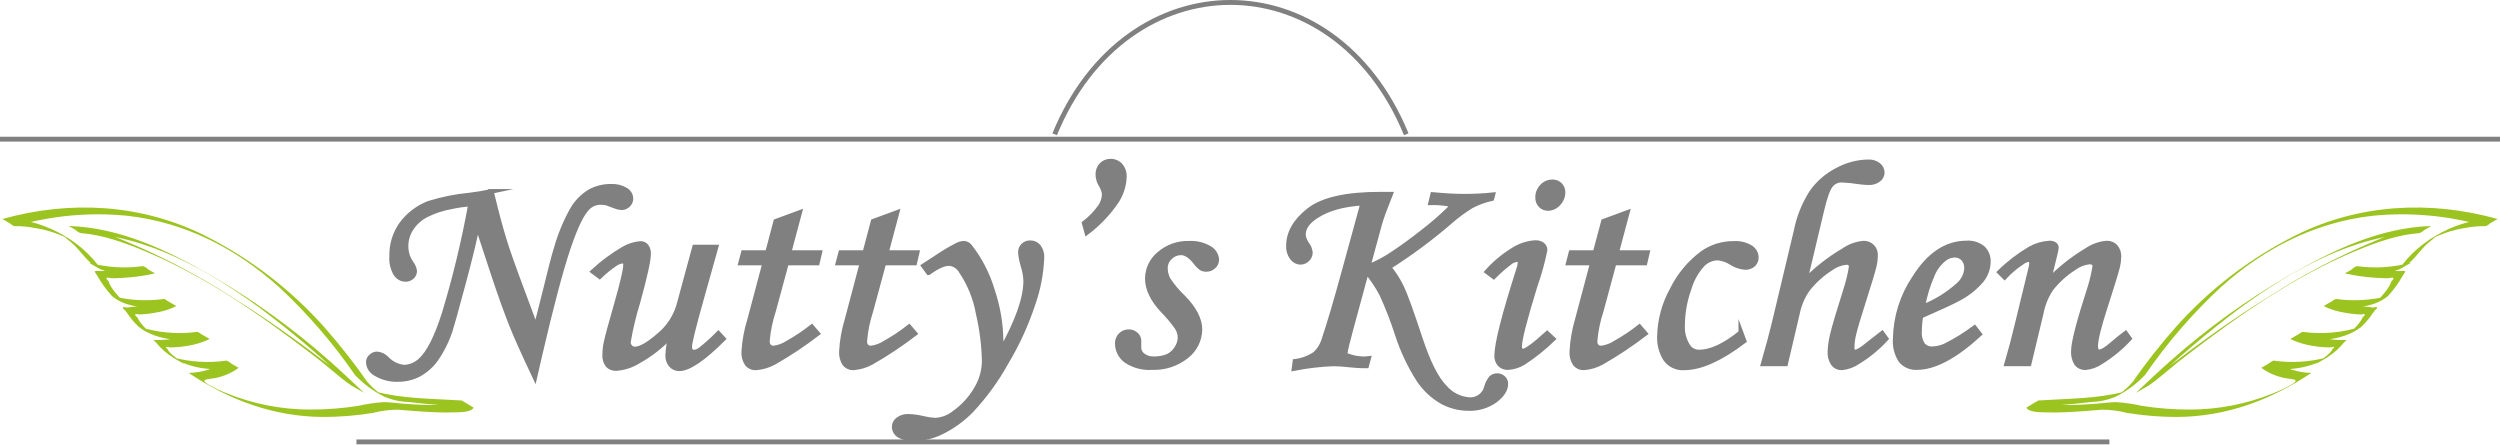
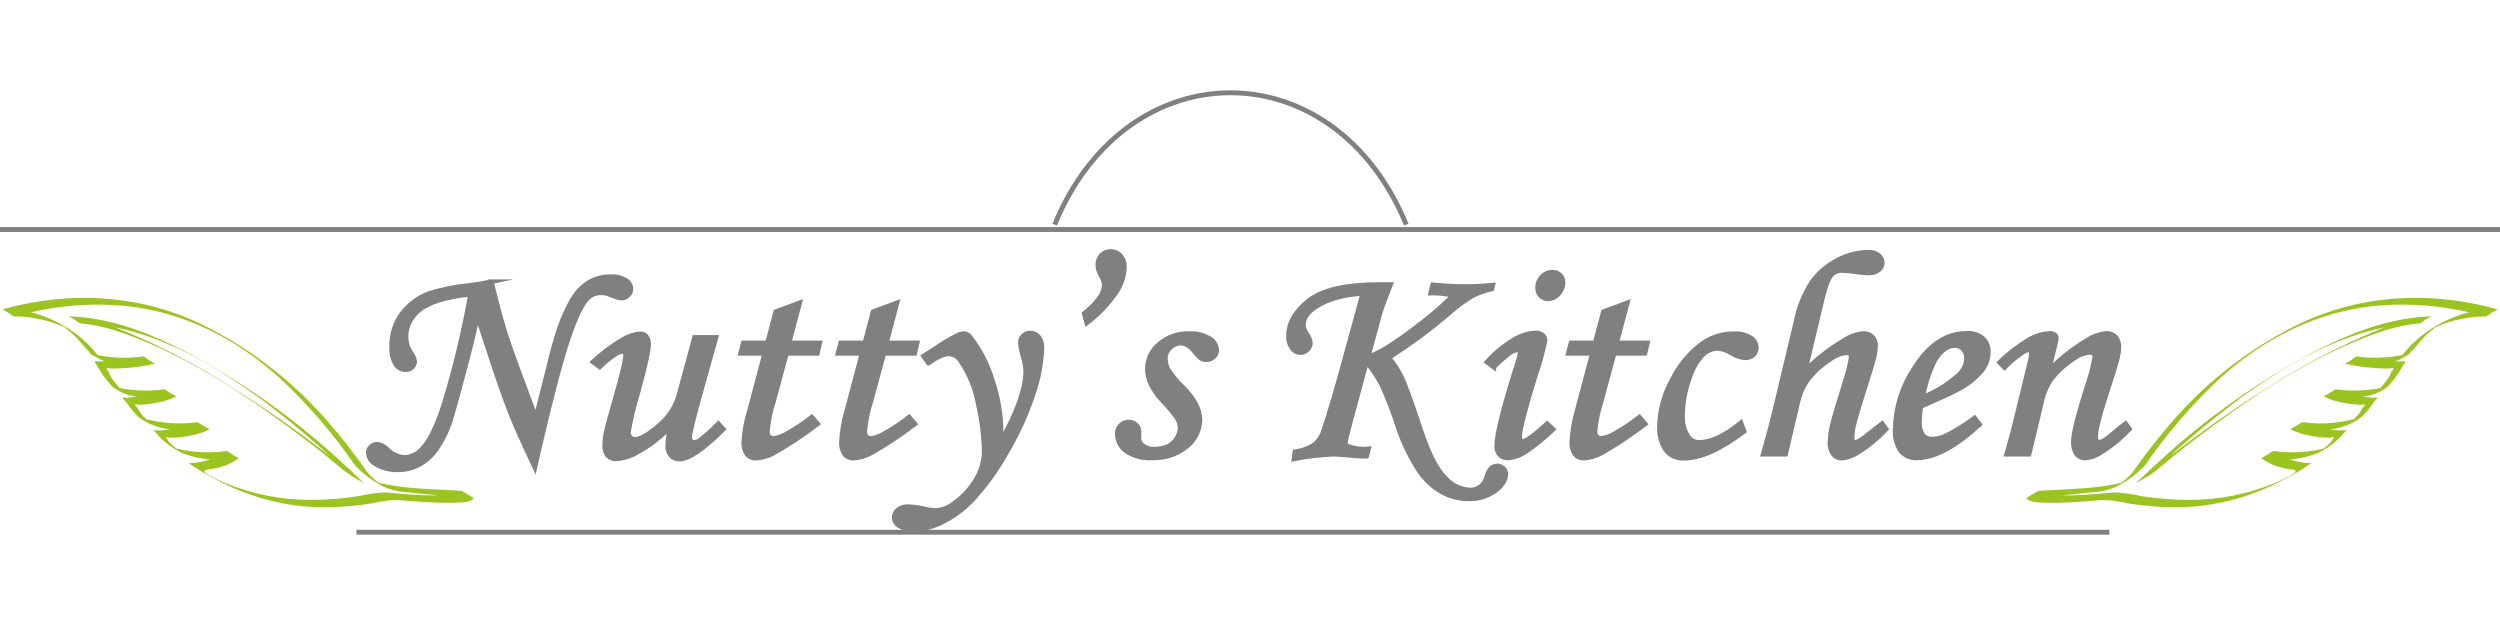
- <svg xmlns="http://www.w3.org/2000/svg" xmlns:xlink="http://www.w3.org/1999/xlink" viewBox="0 0 512 91">
+ <svg xmlns="http://www.w3.org/2000/svg" xmlns:xlink="http://www.w3.org/1999/xlink" viewBox="0 0 512 91" width="160" height="40">
  <defs>
    <symbol id="a" viewBox="0 0 97.49 43.72">
      <path d="M21.93 36.52a16.1 16.1 0 0 1-4 3.32l2.43-1.39C14.7 40 8.39 39.93 2.6 40.32c-.29 0-2.58 1.54-2.6 1.5.63 1.14 3.4.93 4.44 1 2.54.06 5.08-.09 7.61-.28 1.22-.08 2.44-.18 3.65-.29a20.3 20.3 0 0 1 5.12.67 63 63 0 0 0 10.37.85c10.2-.07 19.41-3.54 27.76-9.21A13.6 13.6 0 0 1 51.19 32l-2.59 1.5c4.64.63 9.72.46 13.71-2.24a13.5 13.5 0 0 0 3.34-3l.61-.58h-1.73a22 22 0 0 1-2.32-.24 16.9 16.9 0 0 1-5-1.48l-2.6 1.5c4.61.62 10.75.58 14.63-2.49a15.4 15.4 0 0 0 2.4-2.86l.42-.57c.78-.66.65-.87-.39-.64a14 14 0 0 0-2.43-.22 15.9 15.9 0 0 1-5.16-1.59l-2.59 1.5c4 .54 10 .85 13.35-2.13a22.6 22.6 0 0 0 3-4.18c.84-1.27.71-1-.71-1-.89 0-1.76-.05-2.64-.12a38 38 0 0 1-6-.89l-2.6 1.5c3.6.49 8.15.63 11.53-1 2.61-1.23 3.67-3.64 5.82-5.48.33-.28.66-.54 1-.8 1.79-1.32.09 0 0-.12s2.23-1 2.51-1.09a22 22 0 0 1 4-1 19 19 0 0 1 4.15-.38c.73 0 1.93-1.68 2.59-1.5-14-3.95-28.68-3.17-41.8 3.42a83 83 0 0 0-24.95 19.36 129 129 0 0 0-8.81 11.34c.52-.73 2.08-.75 2.6-1.5A110.6 110.6 0 0 1 40.3 16.58c8.84-8 19.32-13.48 31.3-14.85A60.8 60.8 0 0 1 94.9 3.9l2.59-1.5C89.88 2 81.18 6.66 77.05 13l2.6-1.5a27.4 27.4 0 0 1-11.14.76c-.75-.1-1.9 1.67-2.6 1.5a37.4 37.4 0 0 0 5.56.86c.87.08 1.73.13 2.6.15H75c1.07-.28 1.24-.05.49.68-.33 1.42-2.35 3.4-3.19 4.52l2.6-1.5a27.6 27.6 0 0 1-10.78.65c-.58-.08-2.15 1.74-2.59 1.5A15 15 0 0 0 66 22a17.5 17.5 0 0 0 2.29.3l.85.05c1-.23 1.17 0 .39.64-.44 1.16-1.9 2.49-2.71 3.36l2.59-1.5A27.2 27.2 0 0 1 57.24 26c-.6-.08-2.12 1.74-2.6 1.5a16.7 16.7 0 0 0 4.62 1.42 21 21 0 0 0 2.26.27c.42 0 .84.05 1.26.05.94-.21 1.13-.11.58.29-.39 1.05-2.79 2.6-3.63 3.26l2.6-1.5a27.4 27.4 0 0 1-11.14.71c-.46-.06-2.31 1.72-2.59 1.5a12.1 12.1 0 0 0 4.73 2.11c1.33.31 3.64.13 1.49 1.41A31 31 0 0 1 51 38.85a45.5 45.5 0 0 1-17.24 3.37 62 62 0 0 1-9.93-.78 32 32 0 0 0-5.29-.77c-1.3 0-2.62.23-3.92.32-2.53.19-5.08.34-7.62.28-1.06 0-3.8.19-4.43-1L0 41.82c4.52-.3 9.05-.65 13.56-1.19a13.2 13.2 0 0 0 5.13-1.21A21 21 0 0 0 24.53 35c-.6.73-1.98.8-2.6 1.52" class="a" />
      <path d="M30.58 32.38c-2.76 2-5.14 4.44-7.95 6.36l2.6-1.5A207 207 0 0 1 44.2 21c10.7-7.85 23.33-15.23 37-15.65l2.59-1.5a41 41 0 0 0-11.88 3.23 138.7 138.7 0 0 0-21.8 11.57c-6.75 4.22-13.22 8.87-19.53 13.73.78-.6 1.81-.89 2.6-1.5C44 22.51 55.46 14.37 68.17 9.05c4.1-1.71 8.51-3.34 13-3.69.89-.07 1.72-1.47 2.59-1.5C73.07 4.19 63.2 9 54.13 14.3A152.5 152.5 0 0 0 30 31.88c-2.52 2.22-4.91 4.56-7.36 6.86a20 20 0 0 1 2.6-1.5c2.81-1.92 5.19-4.37 8-6.36-.87.58-1.85.92-2.66 1.5" class="a" />
    </symbol>
    <style>.a{fill:#9cc421}.b,.c{fill:gray;stroke:gray;stroke-miterlimit:10}.c{fill:none}</style>
  </defs>
  <path d="m100.61 39.22.85 3.43c.79 3.12 1.57 5.86 2.34 8.2s2.75 7.76 5.94 16.26c.3-1.07.91-3.46 1.83-7.15q1.75-7.2 2.34-9a36.8 36.8 0 0 1 3.29-8 10.3 10.3 0 0 1 3.53-3.66 8.76 8.76 0 0 1 4.41-1.12 5.25 5.25 0 0 1 3 .74 2.1 2.1 0 0 1 1.05 1.75 1.74 1.74 0 0 1-.56 1.29 1.85 1.85 0 0 1-1.33.56 3.6 3.6 0 0 1-1.27-.29c-1-.39-1.63-.62-1.83-.68a6.3 6.3 0 0 0-1.19-.11 3.7 3.7 0 0 0-2.56 1q-1.87 1.71-4.15 8.53t-5.77 21.82l-1 4.37q-3.47-7.35-4.68-10.43-1.65-4.12-3.75-10.43l-3.35-10.2q-.61 3.52-2.85 11.85t-2.66 9.6a23 23 0 0 1-3 6.06 10.5 10.5 0 0 1-3.5 3.08 9.2 9.2 0 0 1-4.19 1 8.24 8.24 0 0 1-4.69-1.23 2.71 2.71 0 0 1-1.4-2.32 1.45 1.45 0 0 1 .52-1.1 1.76 1.76 0 0 1 1.25-.54 3.18 3.18 0 0 1 2 1 5.63 5.63 0 0 0 3.56 1.72 5.1 5.1 0 0 0 3.41-1.49q2.49-2.28 4.81-9.58a200 200 0 0 0 5.39-22.38 26 26 0 0 0-4.08.58 18.4 18.4 0 0 0-5 1.66 8 8 0 0 0-3.11 2.78 6.63 6.63 0 0 0-1.08 3.59 6.7 6.7 0 0 0 .28 1.91 6.2 6.2 0 0 0 .79 1.58 3.5 3.5 0 0 1 .7 1.63 1.6 1.6 0 0 1-.53 1.2 1.9 1.9 0 0 1-1.33.5 2.4 2.4 0 0 1-2-1.16 6.2 6.2 0 0 1-.8-3.54 10.86 10.86 0 0 1 2.06-6.68 12.66 12.66 0 0 1 5.49-4.16 41 41 0 0 1 8.46-1.7 43 43 0 0 0 4.36-.74ZM142.27 50.62h4.34l-2.87 10.23q-2.52 8.93-2.52 10.16a1.22 1.22 0 0 0 .27.85.84.84 0 0 0 .61.29 2.46 2.46 0 0 0 1.22-.44 35.5 35.5 0 0 0 3.8-3.4l1 1.08q-6.12 6.11-9 6.11a2.2 2.2 0 0 1-1.66-.72 2.83 2.83 0 0 1-.69-2 17.2 17.2 0 0 1 .66-4.07 26.7 26.7 0 0 1-6.69 5.25 9.8 9.8 0 0 1-4.59 1.49 2.16 2.16 0 0 1-1.68-.68 3.14 3.14 0 0 1-.6-2.14 12.3 12.3 0 0 1 .27-2.46c.26-1.23.93-3.71 2-7.42 1.36-4.72 2-7.54 2-8.48 0-.55-.21-.82-.61-.82a3.3 3.3 0 0 0-1.49.54 23.5 23.5 0 0 0-3.23 2.62l-1.34-1a36.3 36.3 0 0 1 6.23-4.62 8.2 8.2 0 0 1 3.45-1.1 1.5 1.5 0 0 1 1.19.52 2.37 2.37 0 0 1 .46 1.6q0 2-2.2 9.94a63 63 0 0 0-1.94 8.13 1.45 1.45 0 0 0 .41 1 1.18 1.18 0 0 0 .93.42q1.71 0 4.84-2.71a12.65 12.65 0 0 0 4.16-6.13ZM158.9 45.34l4.84-1.78-2.19 8.2h6.3l-.48 2.08h-6.31l-2.66 9.82a27 27 0 0 0-1.26 6.14 1.57 1.57 0 0 0 .35 1.15 1.3 1.3 0 0 0 1 .35 6.9 6.9 0 0 0 2.89-1.09 37.5 37.5 0 0 0 4.87-3.25l1.16 1.35a78.6 78.6 0 0 1-8.92 5.92 9.05 9.05 0 0 1-3.63 1.08 2.18 2.18 0 0 1-1.86-.81 4.1 4.1 0 0 1-.65-2.58 27.5 27.5 0 0 1 1.2-6.42l3.1-11.66h-4.94l.55-2.08h4.94ZM178.84 45.34l4.84-1.78-2.19 8.2h6.3l-.48 2.08H181l-2.66 9.82a27 27 0 0 0-1.26 6.14 1.57 1.57 0 0 0 .35 1.15 1.3 1.3 0 0 0 1 .35 6.9 6.9 0 0 0 2.89-1.09 37.5 37.5 0 0 0 4.87-3.25l1.16 1.35a78.6 78.6 0 0 1-8.92 5.92 9.05 9.05 0 0 1-3.63 1.08 2.18 2.18 0 0 1-1.8-.81 4.1 4.1 0 0 1-.65-2.58 27.5 27.5 0 0 1 1.14-6.42l3.09-11.66h-4.93l.55-2.08h4.94Z" class="b" />
  <path d="m190.17 55.83-1-1.38 2.26-1.46a42 42 0 0 1 4.62-2.78 3.3 3.3 0 0 1 1.4-.36 1.61 1.61 0 0 1 1.22.71 27.1 27.1 0 0 1 4.51 8.76 33.9 33.9 0 0 1 1.82 10.7c0 .45 0 1.14-.06 2q5.14-9.1 5.15-14.48a11.4 11.4 0 0 0-.52-3 13.5 13.5 0 0 1-.57-2.84 1.88 1.88 0 0 1 .57-1.41 1.9 1.9 0 0 1 1.41-.55 2.12 2.12 0 0 1 1.72.79 3.4 3.4 0 0 1 .66 2.25 32.2 32.2 0 0 1-1.8 9.42A59.6 59.6 0 0 1 206 74.33a49.3 49.3 0 0 1-7 9.64 22.1 22.1 0 0 1-6.23 4.53 13.5 13.5 0 0 1-5.62 1.36 5.3 5.3 0 0 1-3-.71 2.07 2.07 0 0 1-1-1.72 1.88 1.88 0 0 1 .79-1.51 3.3 3.3 0 0 1 2.13-.63 15 15 0 0 1 2.83.38 14.6 14.6 0 0 0 2.62.41 6.77 6.77 0 0 0 3.92-1.49 15.7 15.7 0 0 0 4.49-4.89 11.2 11.2 0 0 0 1.66-5.73 47.5 47.5 0 0 0-1.23-9.78 22.5 22.5 0 0 0-3.53-8.69 3.06 3.06 0 0 0-2.4-1.55c-.99-.05-2.43.55-4.26 1.88ZM222.59 47.6l-.52-1.88a15.9 15.9 0 0 0 3.33-3.47 4.84 4.84 0 0 0 .78-2.47 4.7 4.7 0 0 0-.73-2 4 4 0 0 1-.58-2 2.7 2.7 0 0 1 .73-2 2.5 2.5 0 0 1 1.86-.75 2.57 2.57 0 0 1 2 .87 3.2 3.2 0 0 1 .79 2.27 9.77 9.77 0 0 1-1.66 5.14 27.1 27.1 0 0 1-6 6.29ZM243.5 49.85a7.4 7.4 0 0 1 4.19 1 2.87 2.87 0 0 1 1.48 2.33 1.82 1.82 0 0 1-.63 1.38 2.12 2.12 0 0 1-1.51.59 2 2 0 0 1-1-.25 5.7 5.7 0 0 1-1.22-1.25c-1-1.27-2-1.9-2.95-1.9a3.12 3.12 0 0 0-2.21.92 3 3 0 0 0-1 2.3 4.9 4.9 0 0 0 .61 2.32 20.7 20.7 0 0 0 3.08 3.65q3.38 3.45 3.38 6.55a7 7 0 0 1-2.72 5.44 10.56 10.56 0 0 1-7 2.32 8.5 8.5 0 0 1-5.39-1.42 4.33 4.33 0 0 1-1.76-3.5 2.3 2.3 0 0 1 .67-1.7 2.22 2.22 0 0 1 1.64-.67 2.1 2.1 0 0 1 1.46.54 1.65 1.65 0 0 1 .61 1.28v1.4a2 2 0 0 0 .85 1.64 3.45 3.45 0 0 0 2.25.68 7.2 7.2 0 0 0 2.88-.54 4.33 4.33 0 0 0 1.79-1.64 4.1 4.1 0 0 0 .7-2.18 3.93 3.93 0 0 0-.66-2.11 27 27 0 0 0-2.93-3.48C236 61.29 235 59.11 235 57.02a6.57 6.57 0 0 1 2.4-5 8.88 8.88 0 0 1 6.1-2.17ZM305.7 39.92l-.19.73a17 17 0 0 0-4.08 1.47 30 30 0 0 0-4.35 3.19 107 107 0 0 1-12.68 9.41 19.4 19.4 0 0 1 2.65 4.13q1.09 2.28 3.81 10.52 2.43 7.35 5 9.93a7.32 7.32 0 0 0 5.14 2.58 3.43 3.43 0 0 0 3.45-2.58 5.3 5.3 0 0 1 .94-1.88 1.85 1.85 0 0 1 1.22-.47 1.74 1.74 0 0 1 1.25.49 1.52 1.52 0 0 1 .51 1.15c0 1.18-.72 2.31-2.16 3.4a8.77 8.77 0 0 1-5.48 1.64 11.3 11.3 0 0 1-5.44-1.4 14.3 14.3 0 0 1-4.71-4.43 40.1 40.1 0 0 1-4.39-9.3 75 75 0 0 0-3.19-8.23 27 27 0 0 0-3.14-4.68l-3.23 11.91q-1 3.6-1.22 5.16a10.1 10.1 0 0 0 3.72.85c.26 0 .63 0 1.12-.06l-.39 1.46h-.76c-.67 0-1.62-.07-2.86-.2a31 31 0 0 0-3.19-.21 52.5 52.5 0 0 0-8 .94l.18-1.41a9.4 9.4 0 0 0 4.1-1.53 6.7 6.7 0 0 0 1.88-3.1q1.6-4.74 4.2-14.26l3.72-13.57q-6 .36-9.51 2.64-2.72 1.72-2.71 3.87a3.9 3.9 0 0 0 .75 1.93 3.4 3.4 0 0 1 .68 1.7 1.9 1.9 0 0 1-.6 1.39 2 2 0 0 1-1.42.6 2.12 2.12 0 0 1-1.68-.91 3.68 3.68 0 0 1-.74-2.4q0-4.07 4.21-7.34t14.64-3.26h2q-1.67 4.17-2.19 6l-2.42 8.89a26.4 26.4 0 0 0 5.25-2.8q3-2 5.78-4.21a60 60 0 0 0 5.79-5 .9.9 0 0 0 .21-.49c0-.16-.21-.3-.62-.43a19 19 0 0 0-3.52-.25l.4-1.64c2.6.24 4.73.35 6.39.35a56 56 0 0 0 5.88-.29Z" class="b" />
  <path d="m305.91 56.65-1.34-1a23.8 23.8 0 0 1 5.55-4.58 9.35 9.35 0 0 1 4.27-1.36 2.3 2.3 0 0 1 1.49.41 1.32 1.32 0 0 1 .52 1.11 52.6 52.6 0 0 1-2 7.21q-3.21 10.4-3.21 12.54a1.13 1.13 0 0 0 .21.69.58.58 0 0 0 .46.27q1 0 5-3.63l1.19 1.11a39.8 39.8 0 0 1-6.05 4.84 7 7 0 0 1-3.14 1 2.25 2.25 0 0 1-1.69-.64 2.5 2.5 0 0 1-.62-1.79q0-3.66 4.56-17.9a3.8 3.8 0 0 0 .22-1.2c0-.39-.18-.59-.55-.59a2.73 2.73 0 0 0-1.38.47 31 31 0 0 0-3.49 3.04Zm12-19.39a2.14 2.14 0 0 1 1.56.6 2.08 2.08 0 0 1 .61 1.53 3.23 3.23 0 0 1-.93 2.28 2.84 2.84 0 0 1-2.09 1 2.06 2.06 0 0 1-1.52-.62 2.18 2.18 0 0 1-.61-1.61 3.1 3.1 0 0 1 .88-2.24 2.8 2.8 0 0 1 2.06-.94ZM328.41 45.34l4.83-1.78-2.19 8.2h6.31l-.49 2.08h-6.31l-2.65 9.82a26.5 26.5 0 0 0-1.27 6.14 1.6 1.6 0 0 0 .35 1.15 1.3 1.3 0 0 0 1 .35 6.9 6.9 0 0 0 2.89-1.09 37 37 0 0 0 4.87-3.25l1.16 1.35a78.6 78.6 0 0 1-8.91 5.92 9 9 0 0 1-3.62 1.08 2.17 2.17 0 0 1-1.78-.79 4 4 0 0 1-.66-2.58 28 28 0 0 1 1.11-6.44l3.1-11.66h-4.93l.54-2.08h4.94ZM356.54 68.13l.63 1.7q-7.25 5.49-12.23 5.48a4.27 4.27 0 0 1-3.85-1.81 8.1 8.1 0 0 1-1.21-4.6 20.54 20.54 0 0 1 2.56-9.52 20.7 20.7 0 0 1 6.21-7.5 10.9 10.9 0 0 1 6.45-2 5.9 5.9 0 0 1 3.41.82 2.4 2.4 0 0 1 1.16 2 2 2 0 0 1-.61 1.48 2.38 2.38 0 0 1-1.7.57 6.1 6.1 0 0 1-2.74-.94 6.25 6.25 0 0 0-2.89-1 4.53 4.53 0 0 0-3 1.3 12.4 12.4 0 0 0-2.82 5 22.3 22.3 0 0 0-1.34 7.52 7.12 7.12 0 0 0 1.13 4.3 2.67 2.67 0 0 0 2.3 1.19q3.61 0 8.54-3.99ZM385.46 68.28l.79 1.09a26.7 26.7 0 0 1-5.76 4.74 6.93 6.93 0 0 1-3.32 1.2 2.06 2.06 0 0 1-1.71-.82 4 4 0 0 1-.66-2.55 17.3 17.3 0 0 1 .5-3.41q.51-2.23 2.85-9.62a28.4 28.4 0 0 0 1-4.25c0-.63-.34-.94-1-.94a6.4 6.4 0 0 0-3.21 1.23 18.9 18.9 0 0 0-4.76 4.32 13.1 13.1 0 0 0-2.11 5l-2.4 10.23h-4.54q1.47-5.11 2.25-8.37l4.48-18.79a23 23 0 0 1 3.21-8 14.4 14.4 0 0 1 5.21-4.49 13.6 13.6 0 0 1 6.34-1.68 3.12 3.12 0 0 1 2.07.63 1.94 1.94 0 0 1 .77 1.57 1.77 1.77 0 0 1-.75 1.41 3.1 3.1 0 0 1-2 .61 15 15 0 0 1-1.89-.15 30 30 0 0 0-3.63-.37 2.81 2.81 0 0 0-2.28 1.08q-.88 1.09-1.83 5.13l-3.43 14.42a38.6 38.6 0 0 1 7.9-6.17 8.5 8.5 0 0 1 4-1.5 2.34 2.34 0 0 1 2.53 2.55 8.4 8.4 0 0 1-.24 2q-.41 1.74-1.87 6.27-2 6.27-2.33 7.8a12 12 0 0 0-.35 2.72 1.2 1.2 0 0 0 .16.7.58.58 0 0 0 .51.24c.48 0 1.4-.56 2.73-1.67.78-.6 1.69-1.32 2.77-2.16ZM404.39 67.14l1 1.29q-7.45 6.82-12.78 6.82a4 4 0 0 1-3.3-1.4 7.1 7.1 0 0 1-1.14-4.51 23 23 0 0 1 3.95-12.48q4.44-7.06 10.63-7.07a4.75 4.75 0 0 1 3.3 1 3.69 3.69 0 0 1 1.14 2.86 6.27 6.27 0 0 1-1.37 3.75 15.8 15.8 0 0 1-4.9 3.84c-1.18.64-3.69 1.81-7.55 3.49a18 18 0 0 0-.27 3 4.58 4.58 0 0 0 .68 2.9 2.45 2.45 0 0 0 2 .82 6.65 6.65 0 0 0 2.73-.67 40 40 0 0 0 5.88-3.64Zm-10.65-4.25a24.1 24.1 0 0 0 7.36-4.54 4.9 4.9 0 0 0 1.68-3.37 2.85 2.85 0 0 0-.69-2 2.32 2.32 0 0 0-1.78-.74 3.54 3.54 0 0 0-2.19.82 8.1 8.1 0 0 0-2.41 3.28 28.6 28.6 0 0 0-1.97 6.55ZM410.54 56.74l-1-1a32 32 0 0 1 6.22-4.77 9.1 9.1 0 0 1 4-1.17 1.68 1.68 0 0 1 1 .26.76.76 0 0 1 .36.61 5 5 0 0 1-.15.94l-1.44 5.89a37.2 37.2 0 0 1 7.78-6.19 8.57 8.57 0 0 1 4.1-1.5 2.37 2.37 0 0 1 1.85.74 3 3 0 0 1 .67 2.11 9 9 0 0 1-.27 2q-.48 1.91-2.55 8.29-1.94 6-1.94 7.94a1.8 1.8 0 0 0 .18.9.58.58 0 0 0 .52.3c.59 0 1.51-.55 2.77-1.64.89-.78 1.79-1.51 2.68-2.17l.76 1.06a27.7 27.7 0 0 1-5.81 4.78 6.64 6.64 0 0 1-3.17 1.16 2.19 2.19 0 0 1-1.8-.8 4.3 4.3 0 0 1-.64-2.63q0-2.59 3.38-13a30 30 0 0 0 1-4.31c0-.61-.38-.91-1.13-.91a6.3 6.3 0 0 0-3.13 1.23 18.7 18.7 0 0 0-4.78 4.35 13.7 13.7 0 0 0-2 5l-2.47 10.29H411q1.28-4.39 2.22-8.42l2.71-11.15a5 5 0 0 0 .15-1c0-.53-.2-.8-.61-.8a3 3 0 0 0-1.4.62 18.8 18.8 0 0 0-3.53 2.99ZM0 28.5h512" class="b" />
  <use xlink:href="#a" width="97.49" height="43.72" transform="matrix(.99 0 0 .98 415 42.5)" />
  <use xlink:href="#a" width="97.49" height="43.72" transform="matrix(-.99 0 0 .98 97 42.5)" />
  <path d="M73 90.5h359M216 27.5c14.77-36 57.23-36 72 0" class="c" />
</svg>
